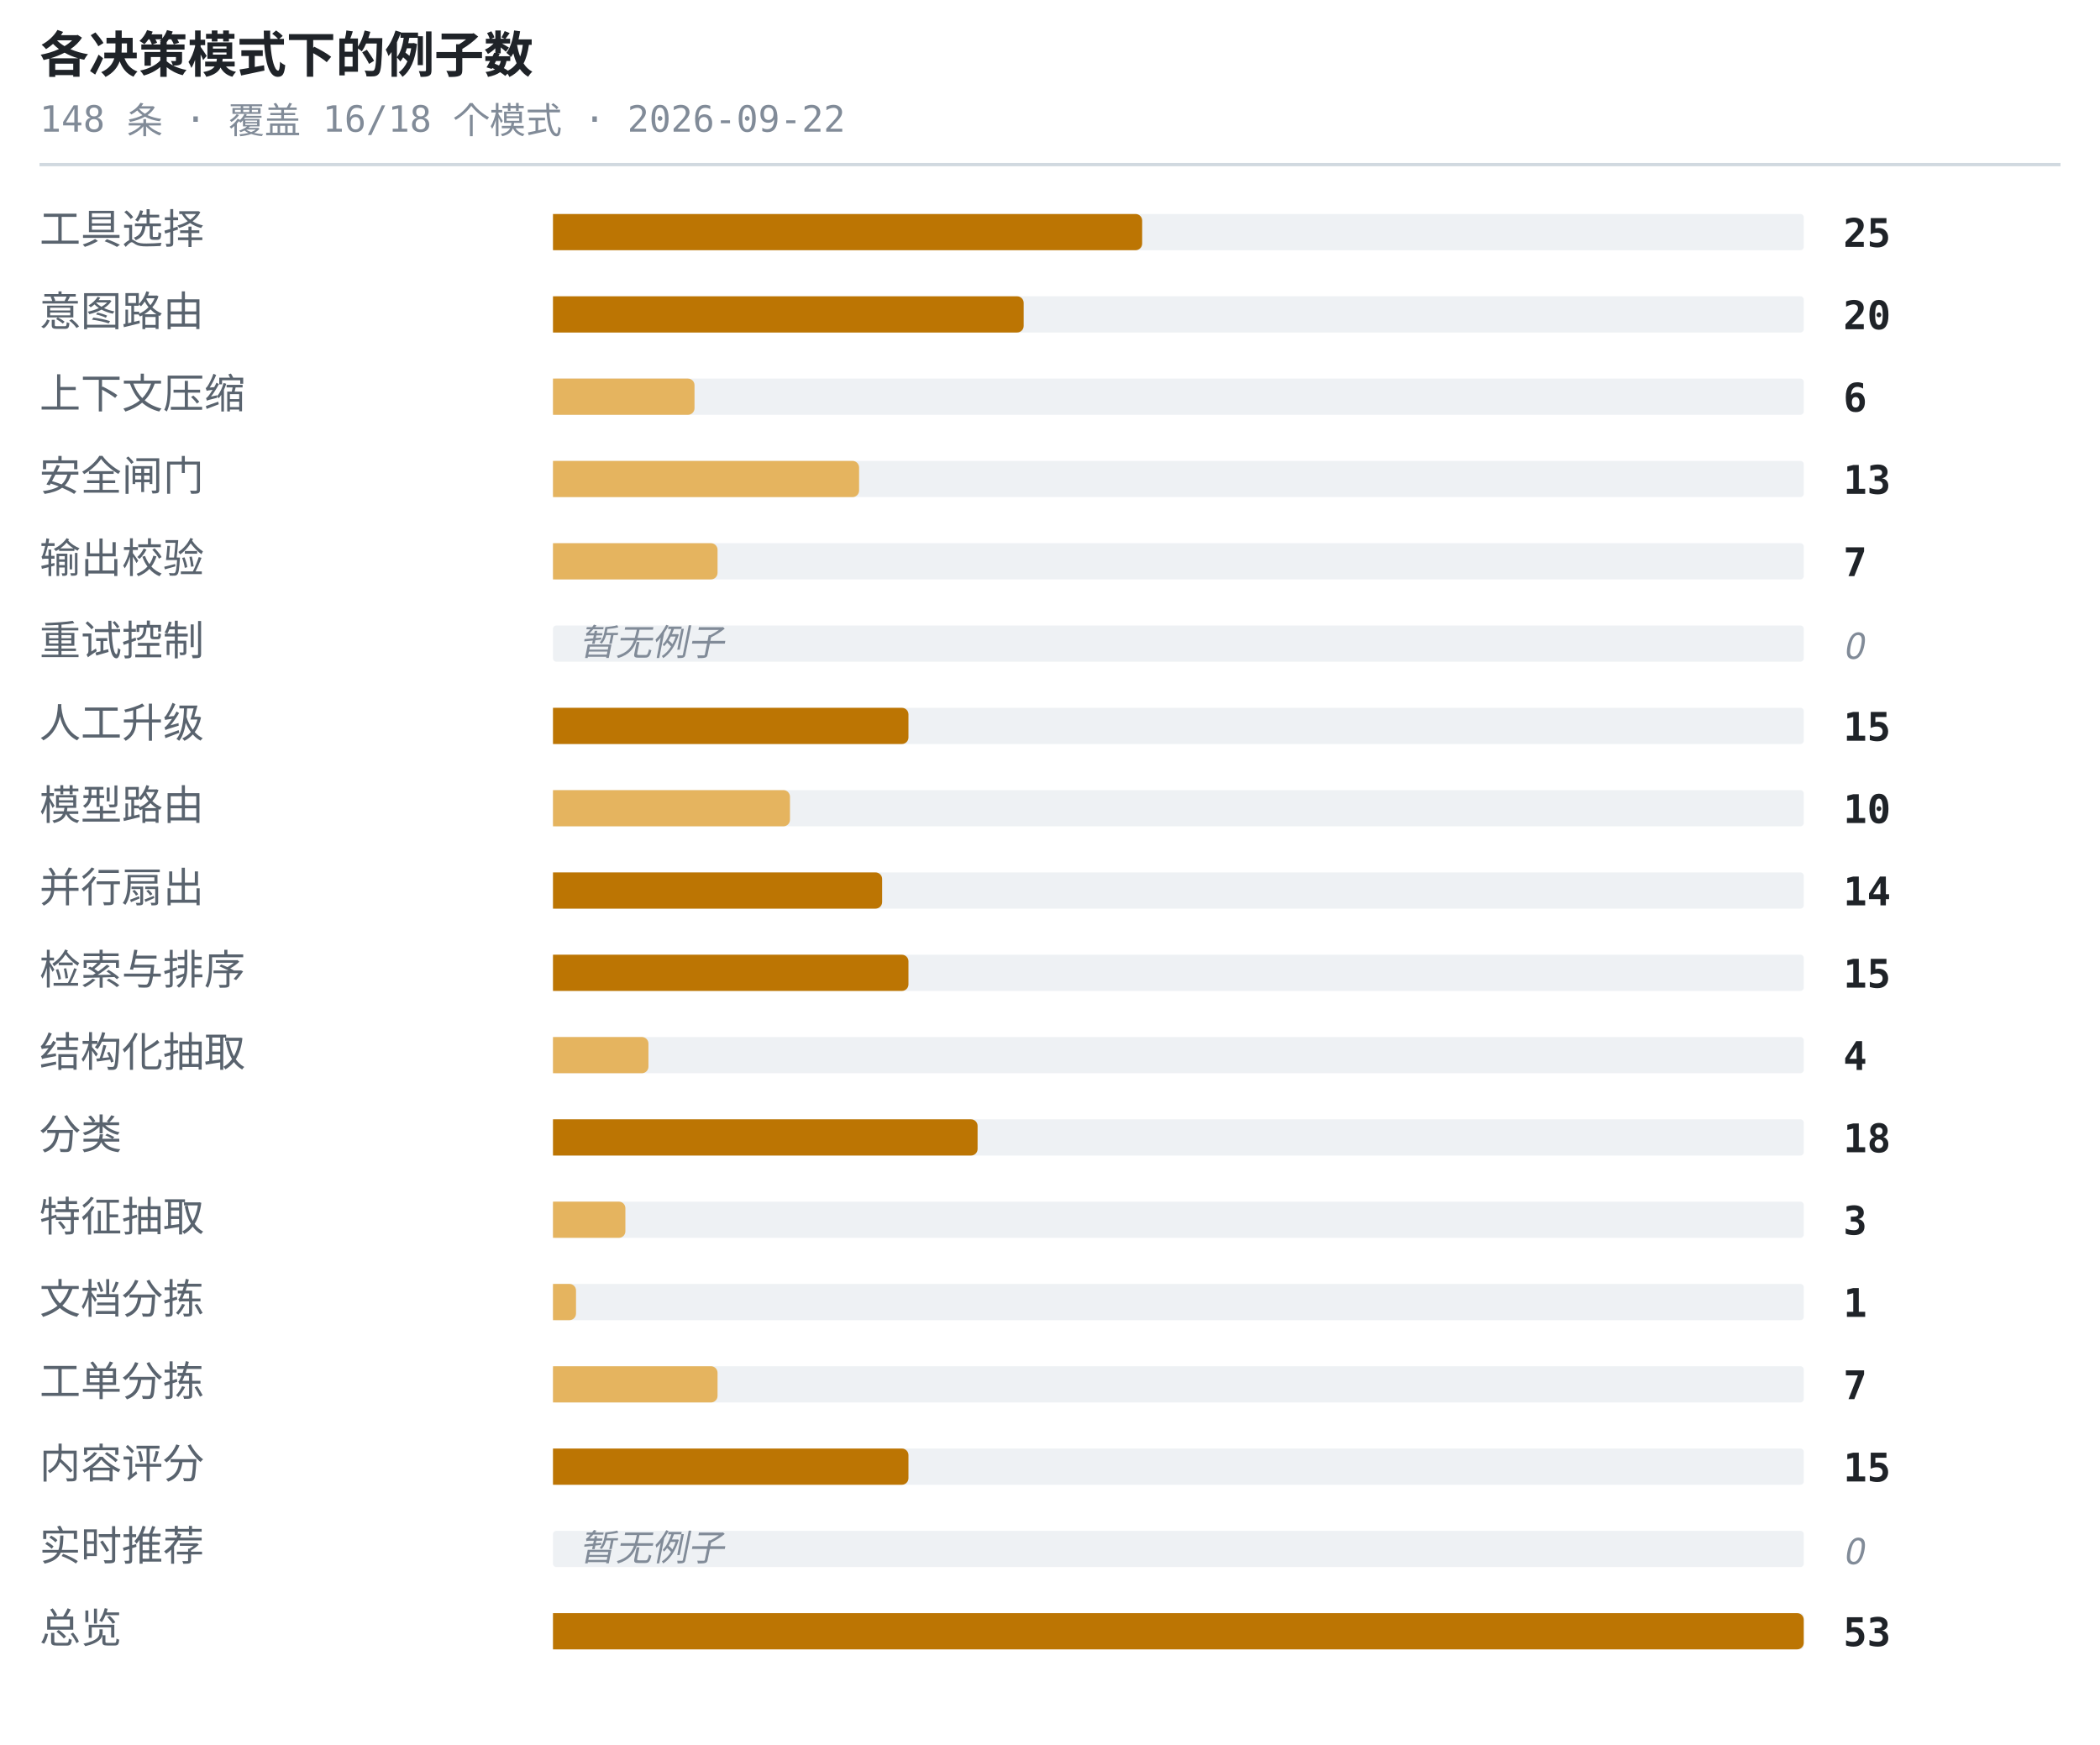
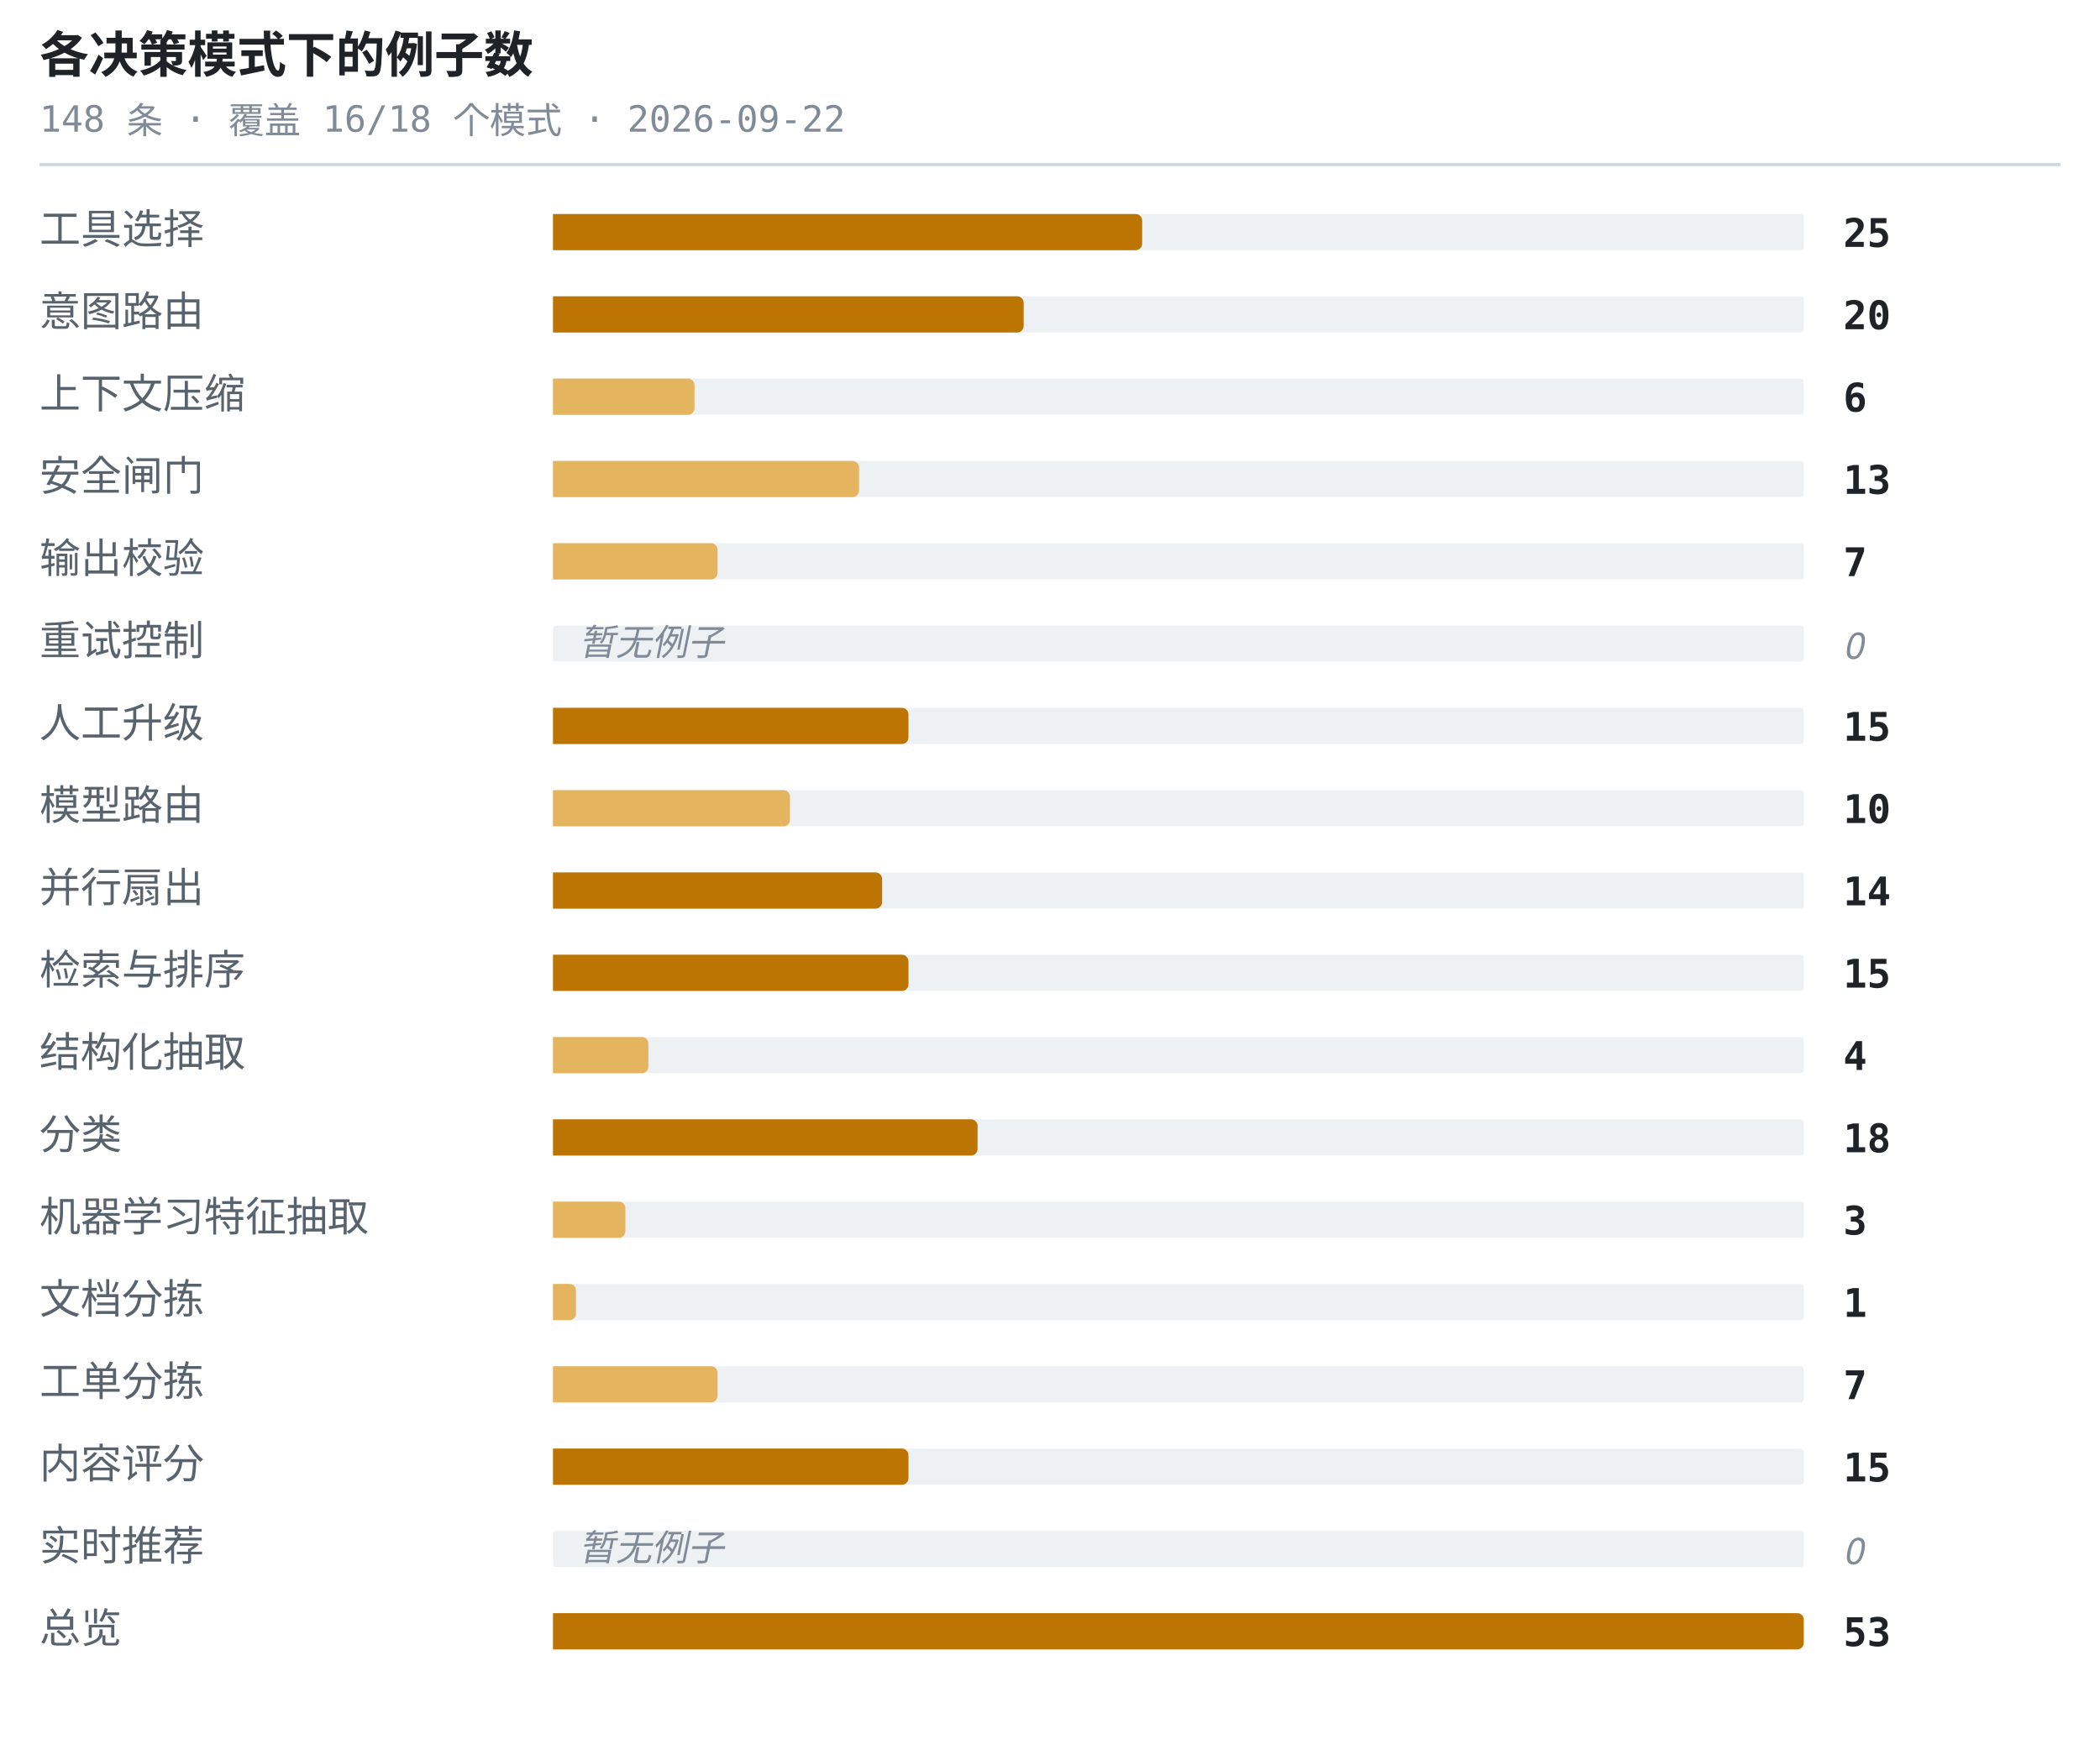
<svg xmlns="http://www.w3.org/2000/svg" width="638" height="530" viewBox="0 0 638 530" role="img" aria-label="各决策模式下的例子数">
  <style>.t{font:600 15px ui-monospace,SFMono-Regular,'SF Mono',Menlo,Consolas,monospace;fill:#1f2328}.s{font:11px ui-monospace,SFMono-Regular,'SF Mono',Menlo,Consolas,monospace;fill:#818b98}.l{font:12.5px -apple-system,BlinkMacSystemFont,'Segoe UI',Helvetica,Arial,sans-serif;fill:#59636e}.n{font:600 12px ui-monospace,SFMono-Regular,'SF Mono',Menlo,Consolas,monospace;fill:#1f2328}.g{font:italic 11px -apple-system,BlinkMacSystemFont,'Segoe UI',Helvetica,Arial,sans-serif;fill:#818b98}</style>
  <text x="12" y="22" class="t">各决策模式下的例子数</text>
  <text x="12" y="40" class="s">148 条 · 覆盖 16/18 个模式 · 2026-09-22</text>
  <line x1="12" y1="50" x2="626" y2="50" stroke="#d1d9e0" stroke-width="1" />
  <text x="12" y="74" class="l">工具选择</text>
  <rect x="168" y="65" width="380" height="11" rx="1" fill="#eef1f4" />
  <path d="M168 65h177a2 2 0 0 1 2 2v7a2 2 0 0 1-2 2h-177z" fill="#bc7503" />
  <text x="560" y="75" class="n">25</text>
  <text x="12" y="99" class="l">意图路由</text>
  <rect x="168" y="90" width="380" height="11" rx="1" fill="#eef1f4" />
  <path d="M168 90h141a2 2 0 0 1 2 2v7a2 2 0 0 1-2 2h-141z" fill="#bc7503" />
  <text x="560" y="100" class="n">20</text>
  <text x="12" y="124" class="l">上下文压缩</text>
  <rect x="168" y="115" width="380" height="11" rx="1" fill="#eef1f4" />
  <path d="M168 115h41a2 2 0 0 1 2 2v7a2 2 0 0 1-2 2h-41z" fill="#e5b45f" />
  <text x="560" y="125" class="n">6</text>
  <text x="12" y="149" class="l">安全闸门</text>
  <rect x="168" y="140" width="380" height="11" rx="1" fill="#eef1f4" />
  <path d="M168 140h91a2 2 0 0 1 2 2v7a2 2 0 0 1-2 2h-91z" fill="#e5b45f" />
  <text x="560" y="150" class="n">13</text>
  <text x="12" y="174" class="l">输出校验</text>
  <rect x="168" y="165" width="380" height="11" rx="1" fill="#eef1f4" />
  <path d="M168 165h48a2 2 0 0 1 2 2v7a2 2 0 0 1-2 2h-48z" fill="#e5b45f" />
  <text x="560" y="175" class="n">7</text>
  <text x="12" y="199" class="l">重试控制</text>
  <rect x="168" y="190" width="380" height="11" rx="1" fill="#eef1f4" />
  <text x="176" y="199" class="g">暂无例子</text>
  <text x="560" y="200" class="g">0</text>
  <text x="12" y="224" class="l">人工升级</text>
  <rect x="168" y="215" width="380" height="11" rx="1" fill="#eef1f4" />
  <path d="M168 215h106a2 2 0 0 1 2 2v7a2 2 0 0 1-2 2h-106z" fill="#bc7503" />
  <text x="560" y="225" class="n">15</text>
  <text x="12" y="249" class="l">模型路由</text>
  <rect x="168" y="240" width="380" height="11" rx="1" fill="#eef1f4" />
  <path d="M168 240h70a2 2 0 0 1 2 2v7a2 2 0 0 1-2 2h-70z" fill="#e5b45f" />
  <text x="560" y="250" class="n">10</text>
  <text x="12" y="274" class="l">并行扇出</text>
  <rect x="168" y="265" width="380" height="11" rx="1" fill="#eef1f4" />
  <path d="M168 265h98a2 2 0 0 1 2 2v7a2 2 0 0 1-2 2h-98z" fill="#bc7503" />
  <text x="560" y="275" class="n">14</text>
  <text x="12" y="299" class="l">检索与排序</text>
  <rect x="168" y="290" width="380" height="11" rx="1" fill="#eef1f4" />
  <path d="M168 290h106a2 2 0 0 1 2 2v7a2 2 0 0 1-2 2h-106z" fill="#bc7503" />
  <text x="560" y="300" class="n">15</text>
  <text x="12" y="324" class="l">结构化抽取</text>
  <rect x="168" y="315" width="380" height="11" rx="1" fill="#eef1f4" />
  <path d="M168 315h27a2 2 0 0 1 2 2v7a2 2 0 0 1-2 2h-27z" fill="#e5b45f" />
  <text x="560" y="325" class="n">4</text>
  <text x="12" y="349" class="l">分类</text>
  <rect x="168" y="340" width="380" height="11" rx="1" fill="#eef1f4" />
  <path d="M168 340h127a2 2 0 0 1 2 2v7a2 2 0 0 1-2 2h-127z" fill="#bc7503" />
  <text x="560" y="350" class="n">18</text>
-   <text x="12" y="374" class="l">特征抽取</text>
+   <text x="12" y="374" class="l">机器学习特征抽取</text>
  <rect x="168" y="365" width="380" height="11" rx="1" fill="#eef1f4" />
  <path d="M168 365h20a2 2 0 0 1 2 2v7a2 2 0 0 1-2 2h-20z" fill="#e5b45f" />
  <text x="560" y="375" class="n">3</text>
  <text x="12" y="399" class="l">文档分拣</text>
  <rect x="168" y="390" width="380" height="11" rx="1" fill="#eef1f4" />
  <path d="M168 390h5a2 2 0 0 1 2 2v7a2 2 0 0 1-2 2h-5z" fill="#e5b45f" />
  <text x="560" y="400" class="n">1</text>
  <text x="12" y="424" class="l">工单分拣</text>
  <rect x="168" y="415" width="380" height="11" rx="1" fill="#eef1f4" />
  <path d="M168 415h48a2 2 0 0 1 2 2v7a2 2 0 0 1-2 2h-48z" fill="#e5b45f" />
  <text x="560" y="425" class="n">7</text>
  <text x="12" y="449" class="l">内容评分</text>
  <rect x="168" y="440" width="380" height="11" rx="1" fill="#eef1f4" />
  <path d="M168 440h106a2 2 0 0 1 2 2v7a2 2 0 0 1-2 2h-106z" fill="#bc7503" />
  <text x="560" y="450" class="n">15</text>
  <text x="12" y="474" class="l">实时推荐</text>
  <rect x="168" y="465" width="380" height="11" rx="1" fill="#eef1f4" />
  <text x="176" y="474" class="g">暂无例子</text>
  <text x="560" y="475" class="g">0</text>
  <text x="12" y="499" class="l">总览</text>
  <rect x="168" y="490" width="380" height="11" rx="1" fill="#eef1f4" />
  <path d="M168 490h378a2 2 0 0 1 2 2v7a2 2 0 0 1-2 2h-378z" fill="#bc7503" />
  <text x="560" y="500" class="n">53</text>
</svg>
